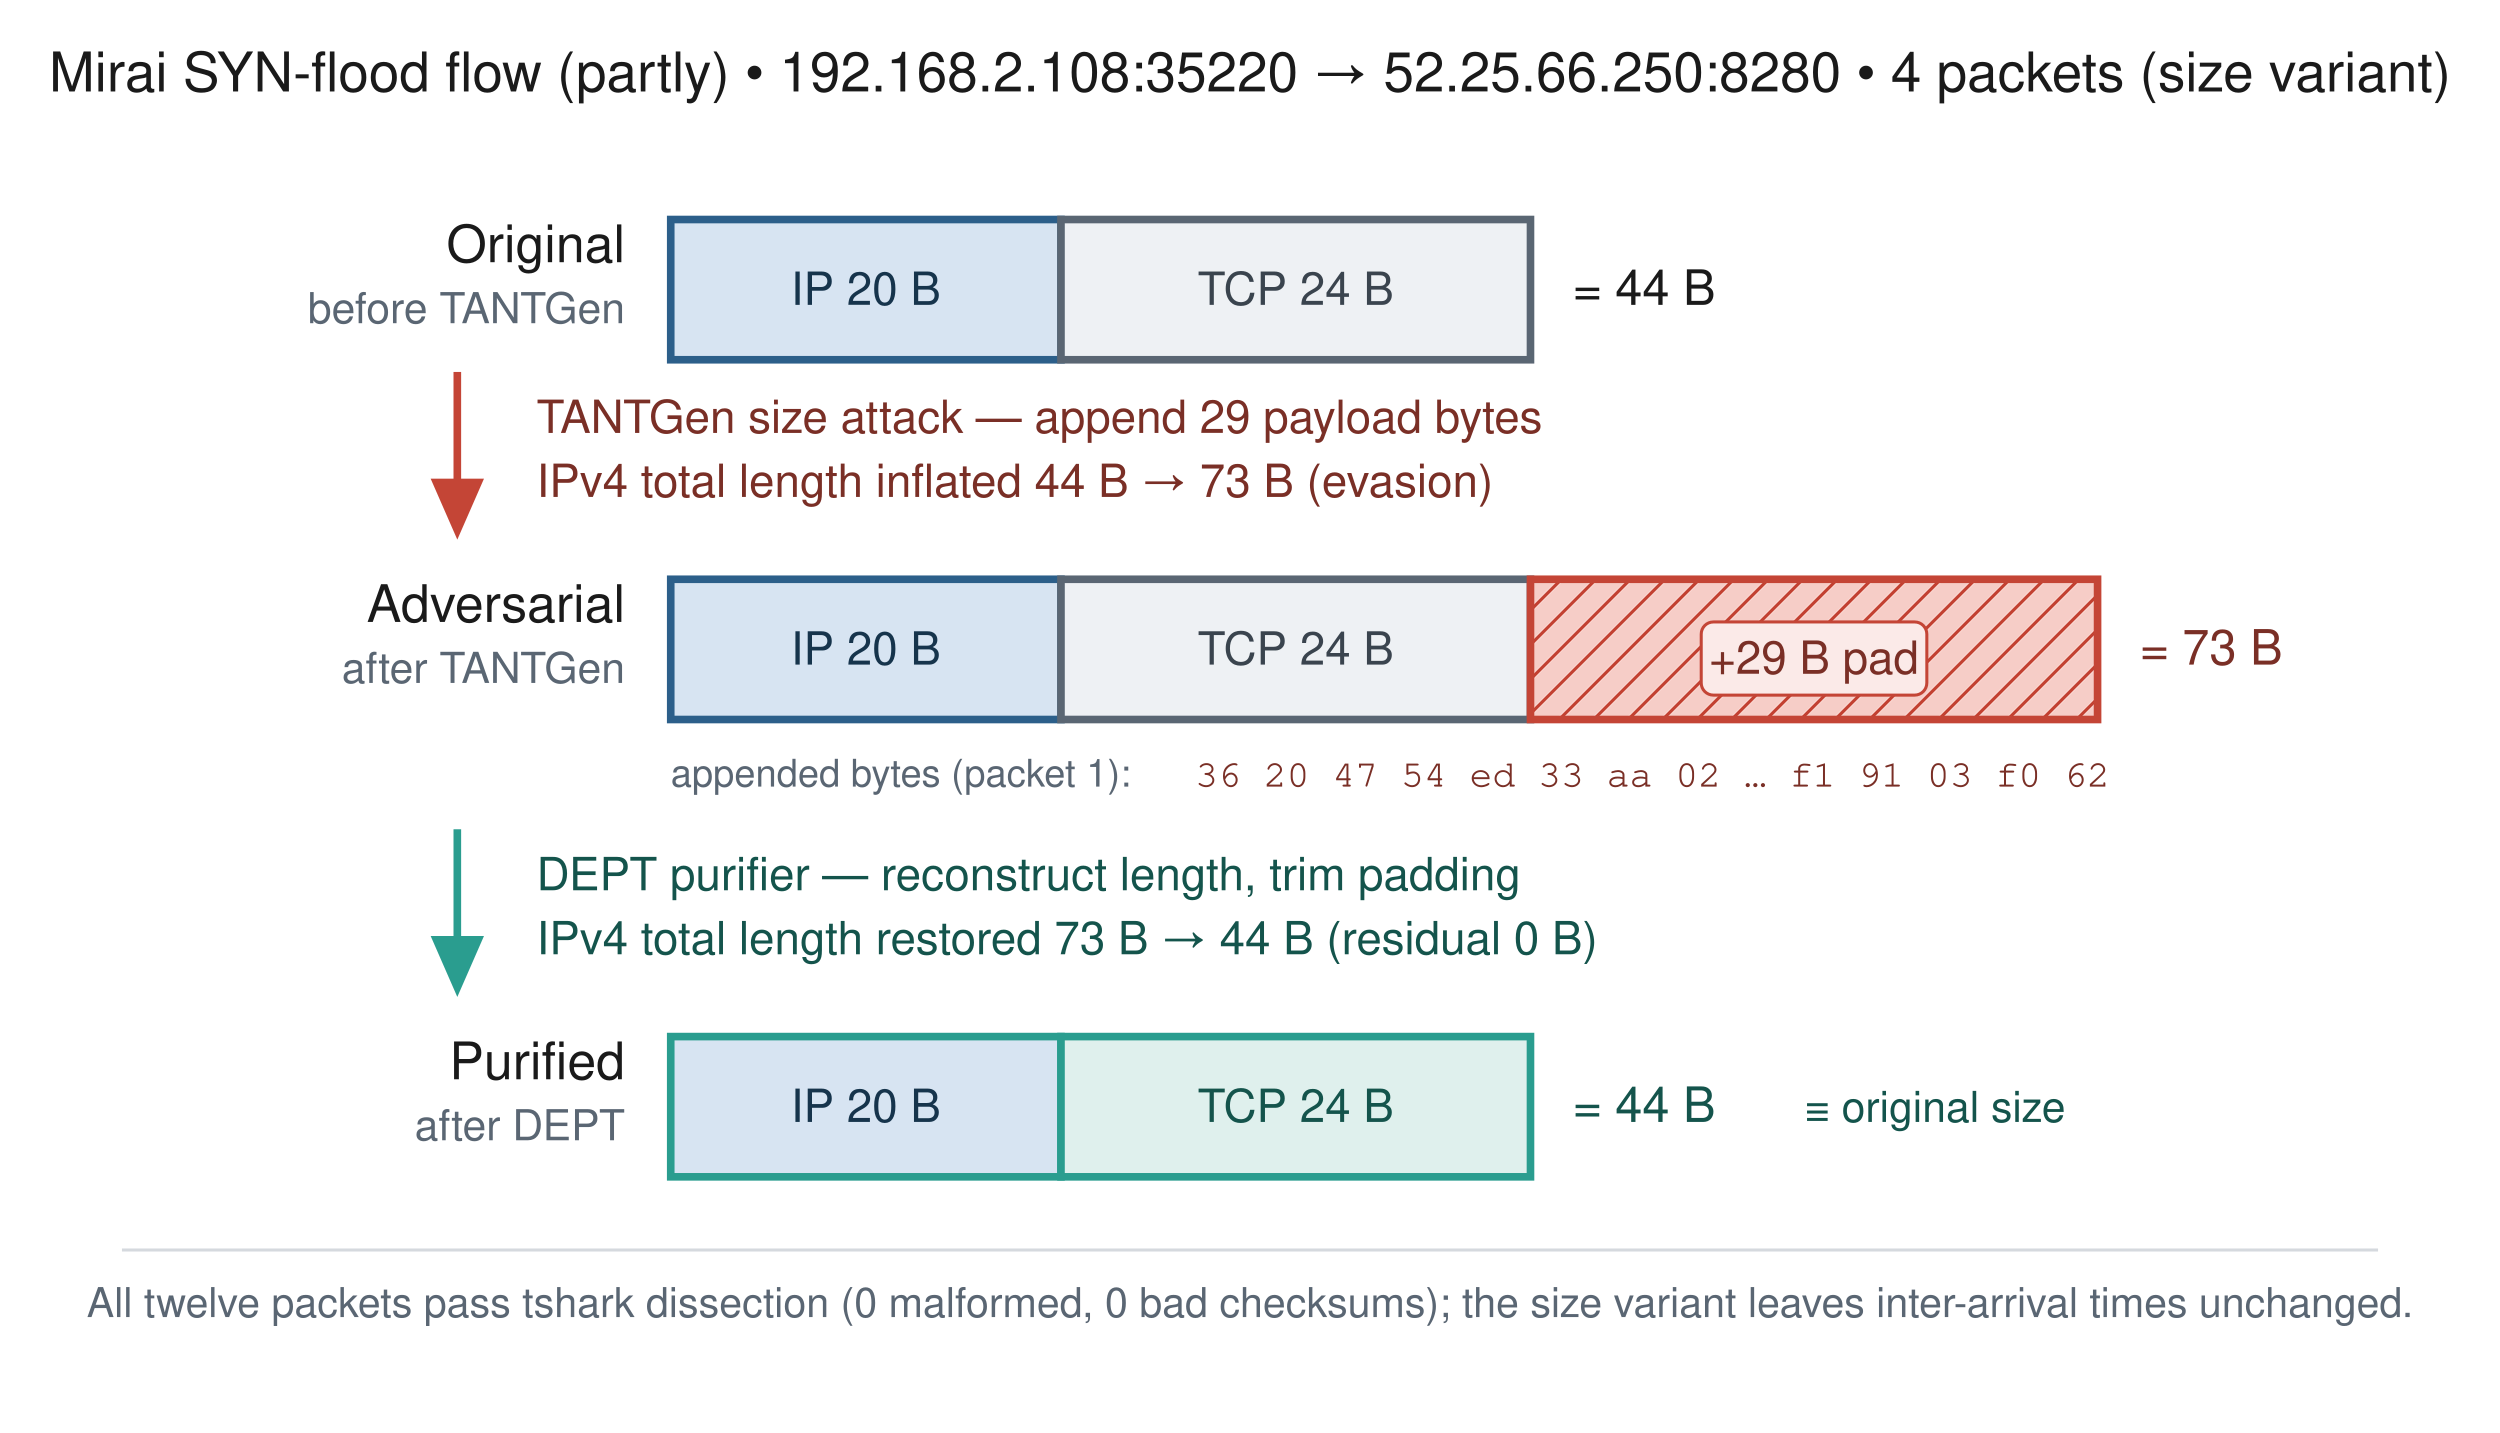
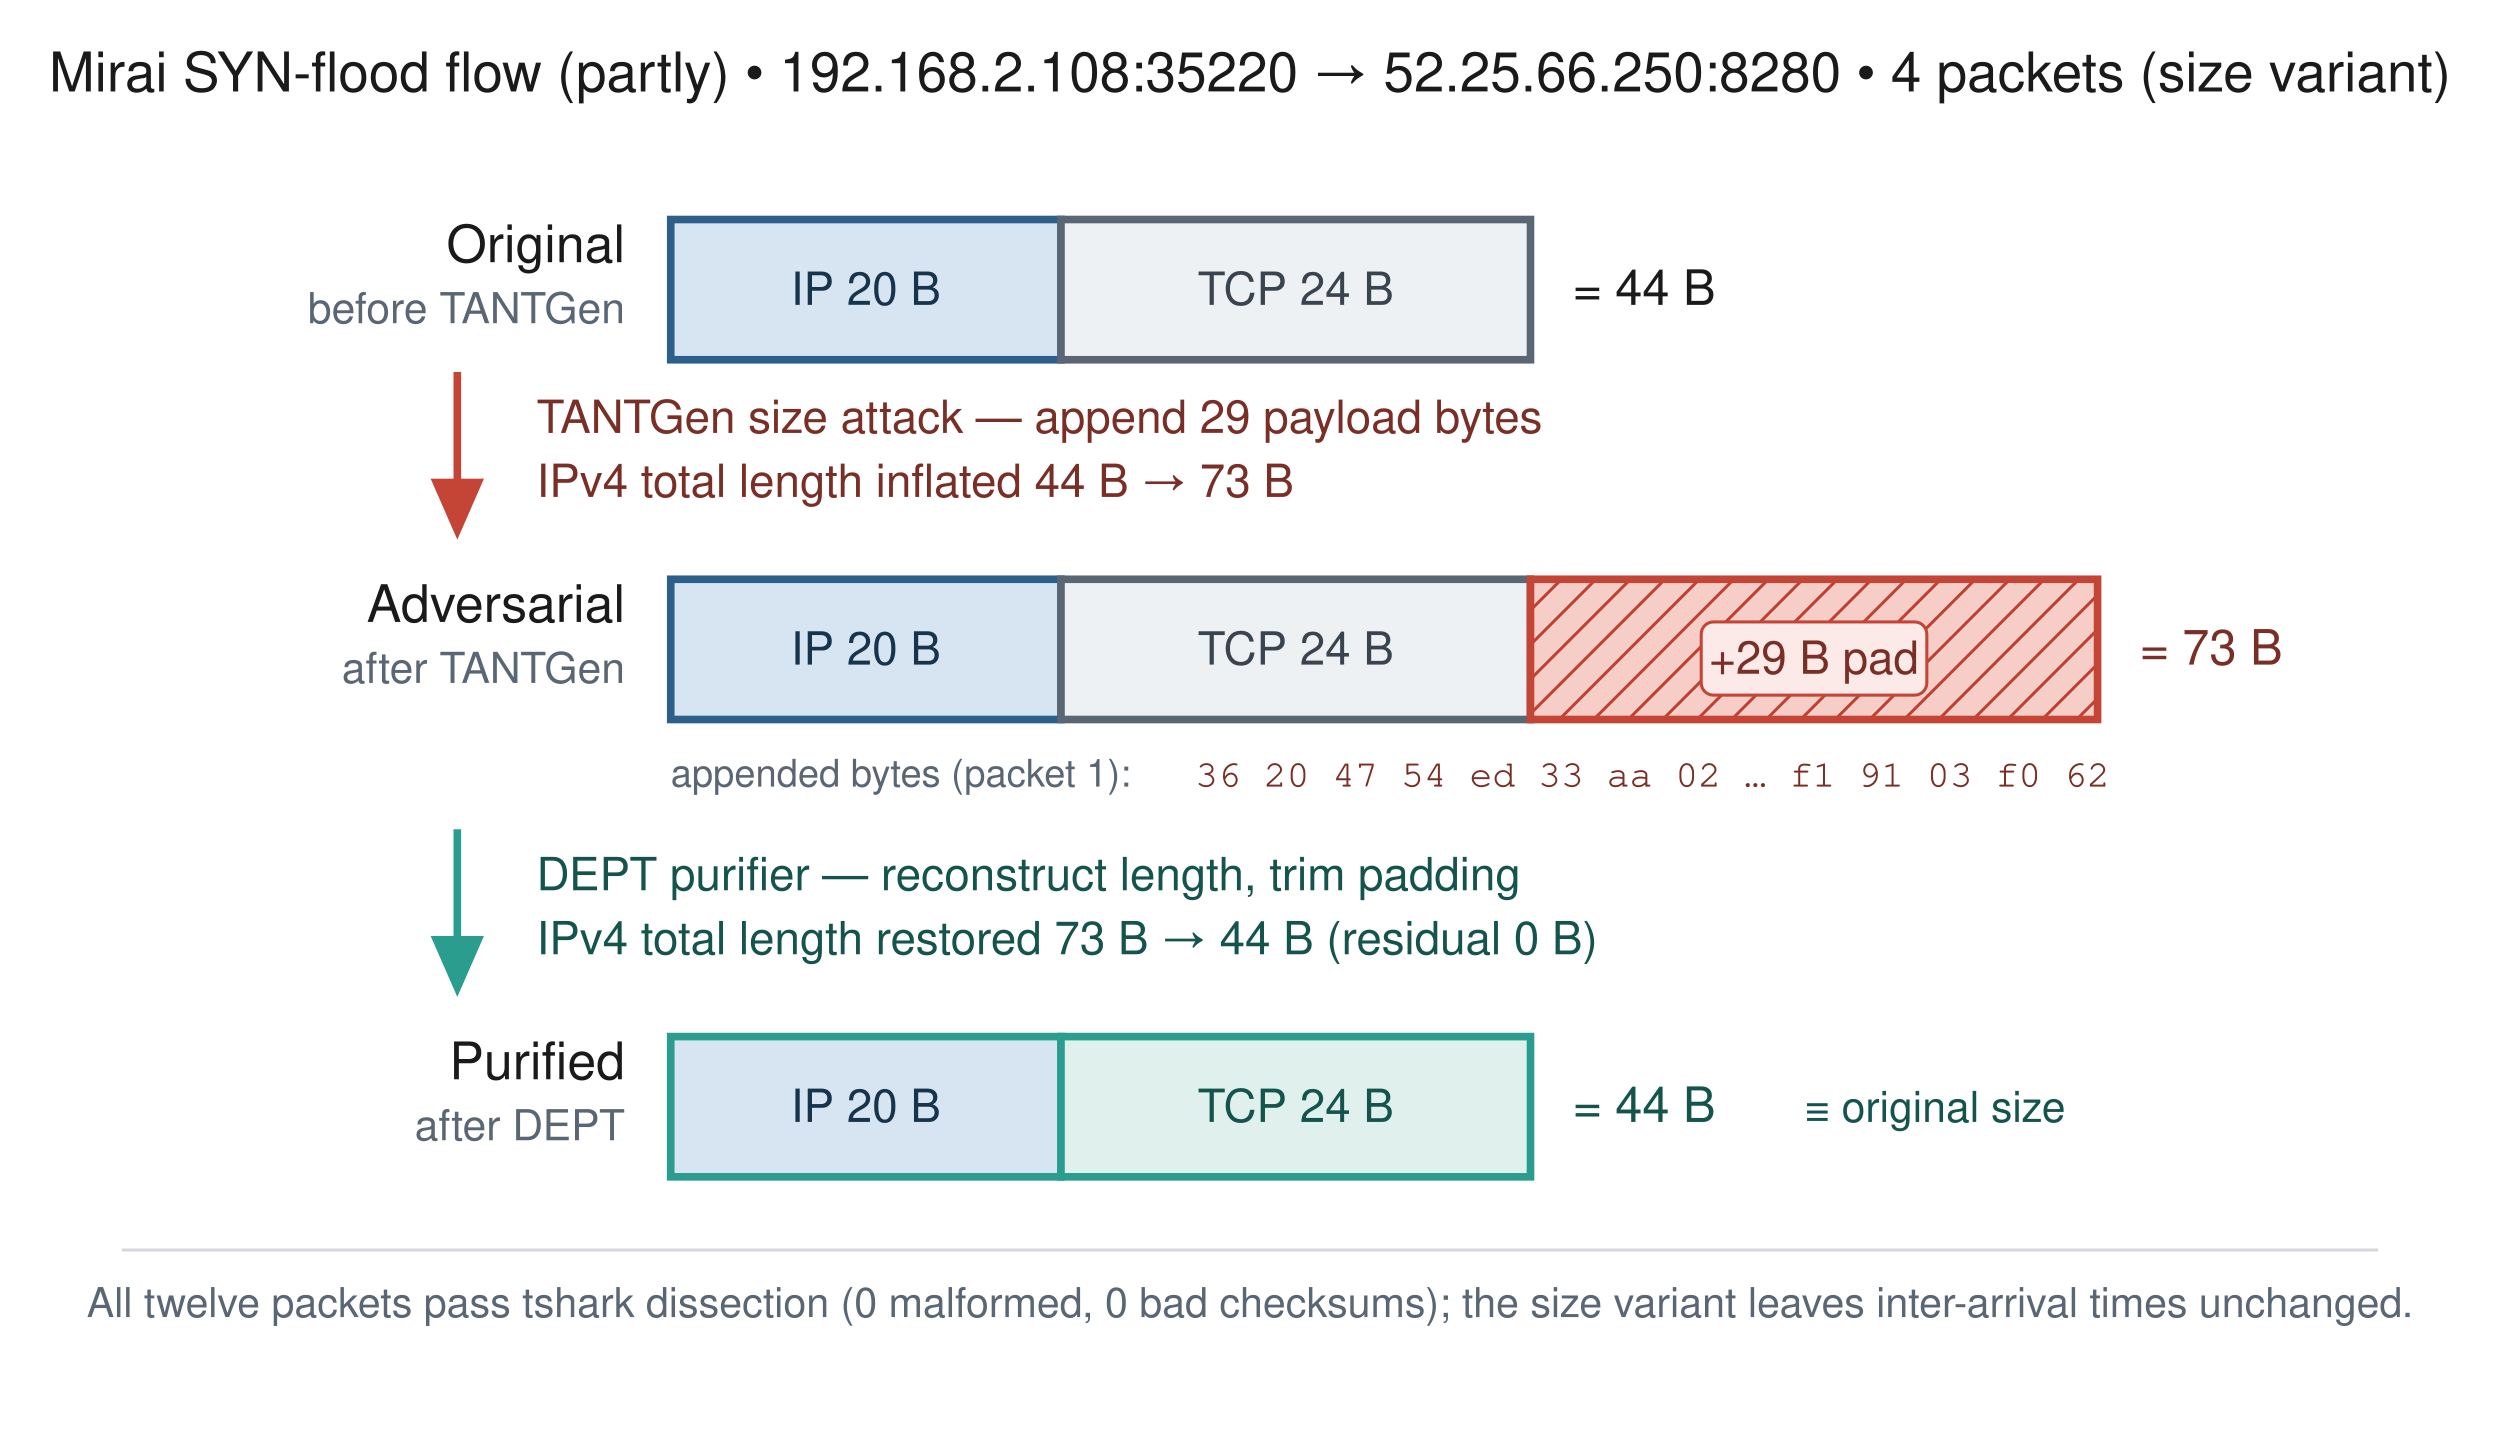
<svg xmlns="http://www.w3.org/2000/svg" viewBox="0 0 820 470" font-family="Helvetica, Arial, sans-serif">
  <defs>
    <marker id="pArrR" markerWidth="10" markerHeight="10" refX="6" refY="3.5" orient="auto">
      <path d="M0,0 L8,3.5 L0,7 Z" fill="#c44536" />
    </marker>
    <marker id="pArrT" markerWidth="10" markerHeight="10" refX="6" refY="3.5" orient="auto">
      <path d="M0,0 L8,3.5 L0,7 Z" fill="#2a9d8f" />
    </marker>
    <pattern id="ppad" width="8" height="8" patternTransform="rotate(45)" patternUnits="userSpaceOnUse">
      <rect width="8" height="8" fill="#f6cdc7" />
      <line x1="0" y1="0" x2="0" y2="8" stroke="#c44536" stroke-width="2" />
    </pattern>
  </defs>
  <text x="410" y="30" text-anchor="middle" font-size="18" fill="#1a1a1a">
    Mirai SYN-flood flow (partly) • 192.168.2.108:35220 → 52.25.66.250:8280 • 4 packets (size variant)</text>
  <text x="205" y="86" text-anchor="end" font-size="17" fill="#1a1a1a">Original</text>
  <text x="205" y="106" text-anchor="end" font-size="14" fill="#5a6673">before TANTGen</text>
  <g stroke-width="2.5">
    <rect x="220" y="72" width="128" height="46" fill="#d7e4f2" stroke="#2c5f8a" />
    <rect x="348" y="72" width="154" height="46" fill="#eef1f4" stroke="#5a6673" />
  </g>
  <text x="284" y="100" text-anchor="middle" font-size="15" fill="#16344c">IP  20 B</text>
  <text x="425" y="100" text-anchor="middle" font-size="15" fill="#3a444e">TCP  24 B</text>
  <text x="516" y="100" text-anchor="start" font-size="16" fill="#1a1a1a">= 44 B</text>
  <line x1="150" y1="122" x2="150" y2="172" stroke="#c44536" stroke-width="2.5" marker-end="url(#pArrR)" />
  <text x="176" y="142" text-anchor="start" font-size="15" fill="#7a2f26">TANTGen size attack — append 29 payload bytes</text>
-   <text x="176" y="163" text-anchor="start" font-size="15" fill="#7a2f26">IPv4 total length inflated 44 B → 73 B (evasion)</text>
+   <text x="176" y="163" text-anchor="start" font-size="15" fill="#7a2f26">IPv4 total length inflated 44 B → 73 B</text>
  <text x="205" y="204" text-anchor="end" font-size="17" fill="#1a1a1a">Adversarial</text>
  <text x="205" y="224" text-anchor="end" font-size="14" fill="#5a6673">after TANTGen</text>
  <g stroke-width="2.5">
    <rect x="220" y="190" width="128" height="46" fill="#d7e4f2" stroke="#2c5f8a" />
    <rect x="348" y="190" width="154" height="46" fill="#eef1f4" stroke="#5a6673" />
    <rect x="502" y="190" width="186" height="46" fill="url(#ppad)" stroke="#c44536" />
  </g>
  <text x="284" y="218" text-anchor="middle" font-size="15" fill="#16344c">IP  20 B</text>
  <text x="425" y="218" text-anchor="middle" font-size="15" fill="#3a444e">TCP  24 B</text>
  <rect x="558" y="204" width="74" height="24" rx="4" fill="#fbeae8" stroke="#c44536" stroke-width="1" />
  <text x="595" y="221" text-anchor="middle" font-size="15" fill="#7a2f26">+29 B pad</text>
  <text x="702" y="218" text-anchor="start" font-size="16" fill="#7a2f26">= 73 B</text>
  <text x="220" y="258" text-anchor="start" font-size="12.5" fill="#5a6673">appended bytes (packet 1):</text>
  <text x="392" y="258" text-anchor="start" font-size="12.5" font-family="Courier, monospace" fill="#7a2f26">36 20 47 54 ed 33 aa 02 … f1 91 03 f0 62</text>
  <line x1="150" y1="272" x2="150" y2="322" stroke="#2a9d8f" stroke-width="2.5" marker-end="url(#pArrT)" />
  <text x="176" y="292" text-anchor="start" font-size="15" fill="#14544c">DEPT purifier — reconstruct length, trim padding</text>
  <text x="176" y="313" text-anchor="start" font-size="15" fill="#14544c">IPv4 total length restored 73 B → 44 B (residual 0 B)</text>
  <text x="205" y="354" text-anchor="end" font-size="17" fill="#1a1a1a">Purified</text>
  <text x="205" y="374" text-anchor="end" font-size="14" fill="#5a6673">after DEPT</text>
  <g stroke-width="2.5">
    <rect x="220" y="340" width="128" height="46" fill="#d7e4f2" stroke="#2a9d8f" />
    <rect x="348" y="340" width="154" height="46" fill="#dff0ed" stroke="#2a9d8f" />
  </g>
  <text x="284" y="368" text-anchor="middle" font-size="15" fill="#16344c">IP  20 B</text>
  <text x="425" y="368" text-anchor="middle" font-size="15" fill="#14544c">TCP  24 B</text>
  <text x="516" y="368" text-anchor="start" font-size="16" fill="#14544c">= 44 B</text>
  <text x="592" y="368" text-anchor="start" font-size="14" fill="#14544c">≡ original size</text>
  <line x1="40" y1="410" x2="780" y2="410" stroke="#d5d9de" stroke-width="1" />
  <text x="410" y="432" text-anchor="middle" font-size="13.5" fill="#5a6673">
    All twelve packets pass tshark dissection (0 malformed, 0 bad checksums); the size variant leaves inter-arrival times unchanged.</text>
</svg>
